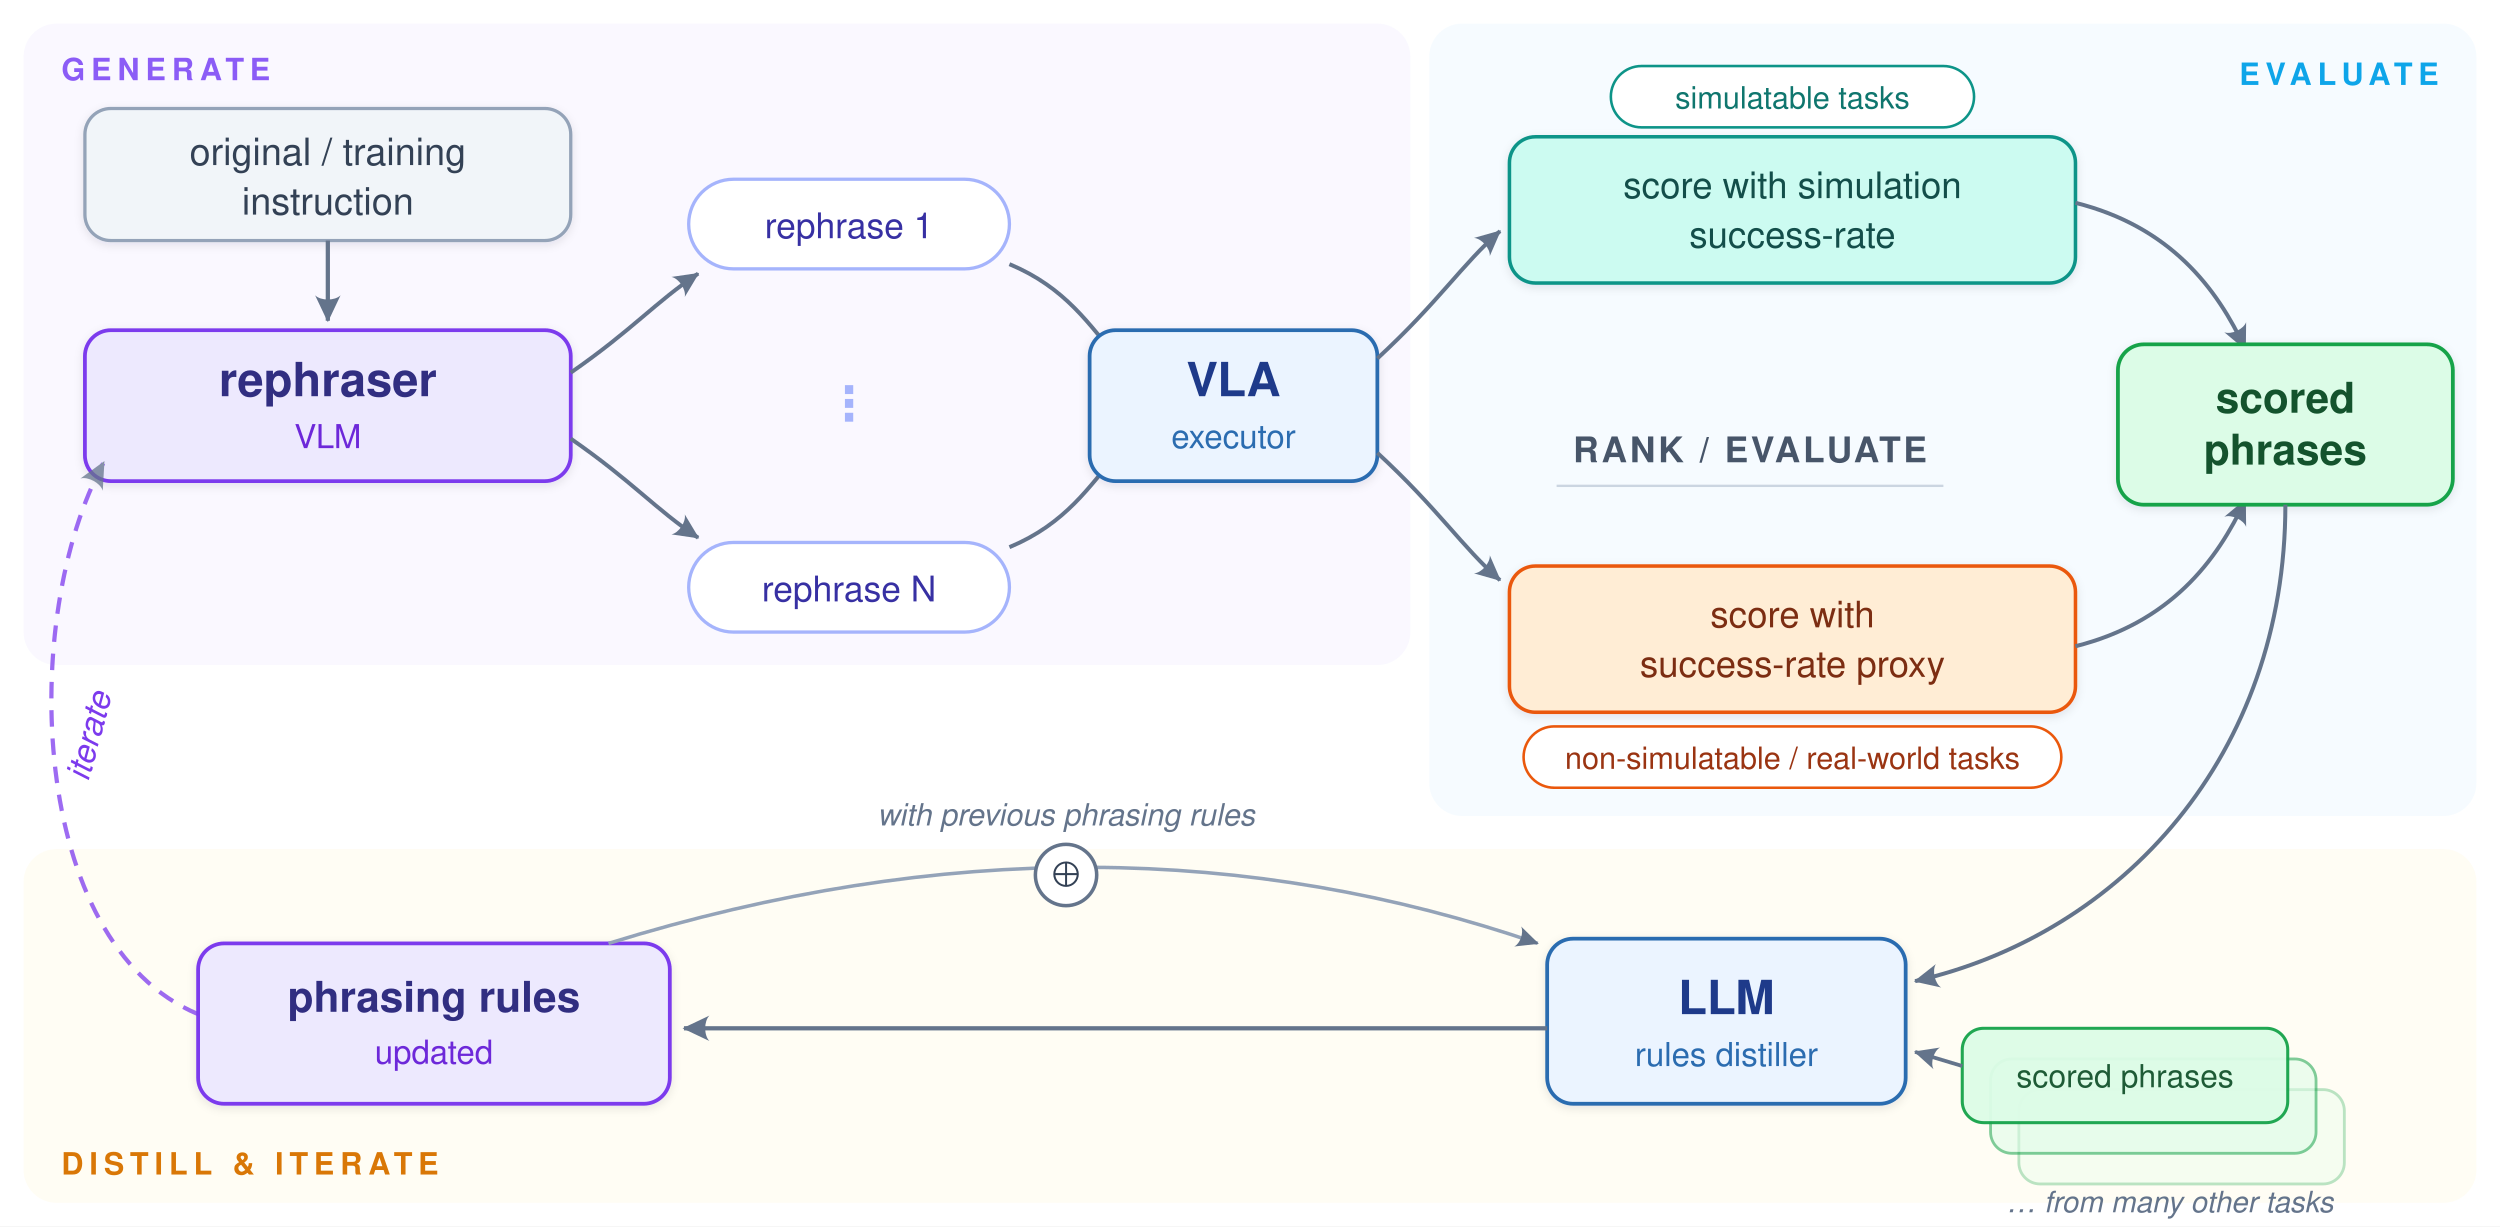
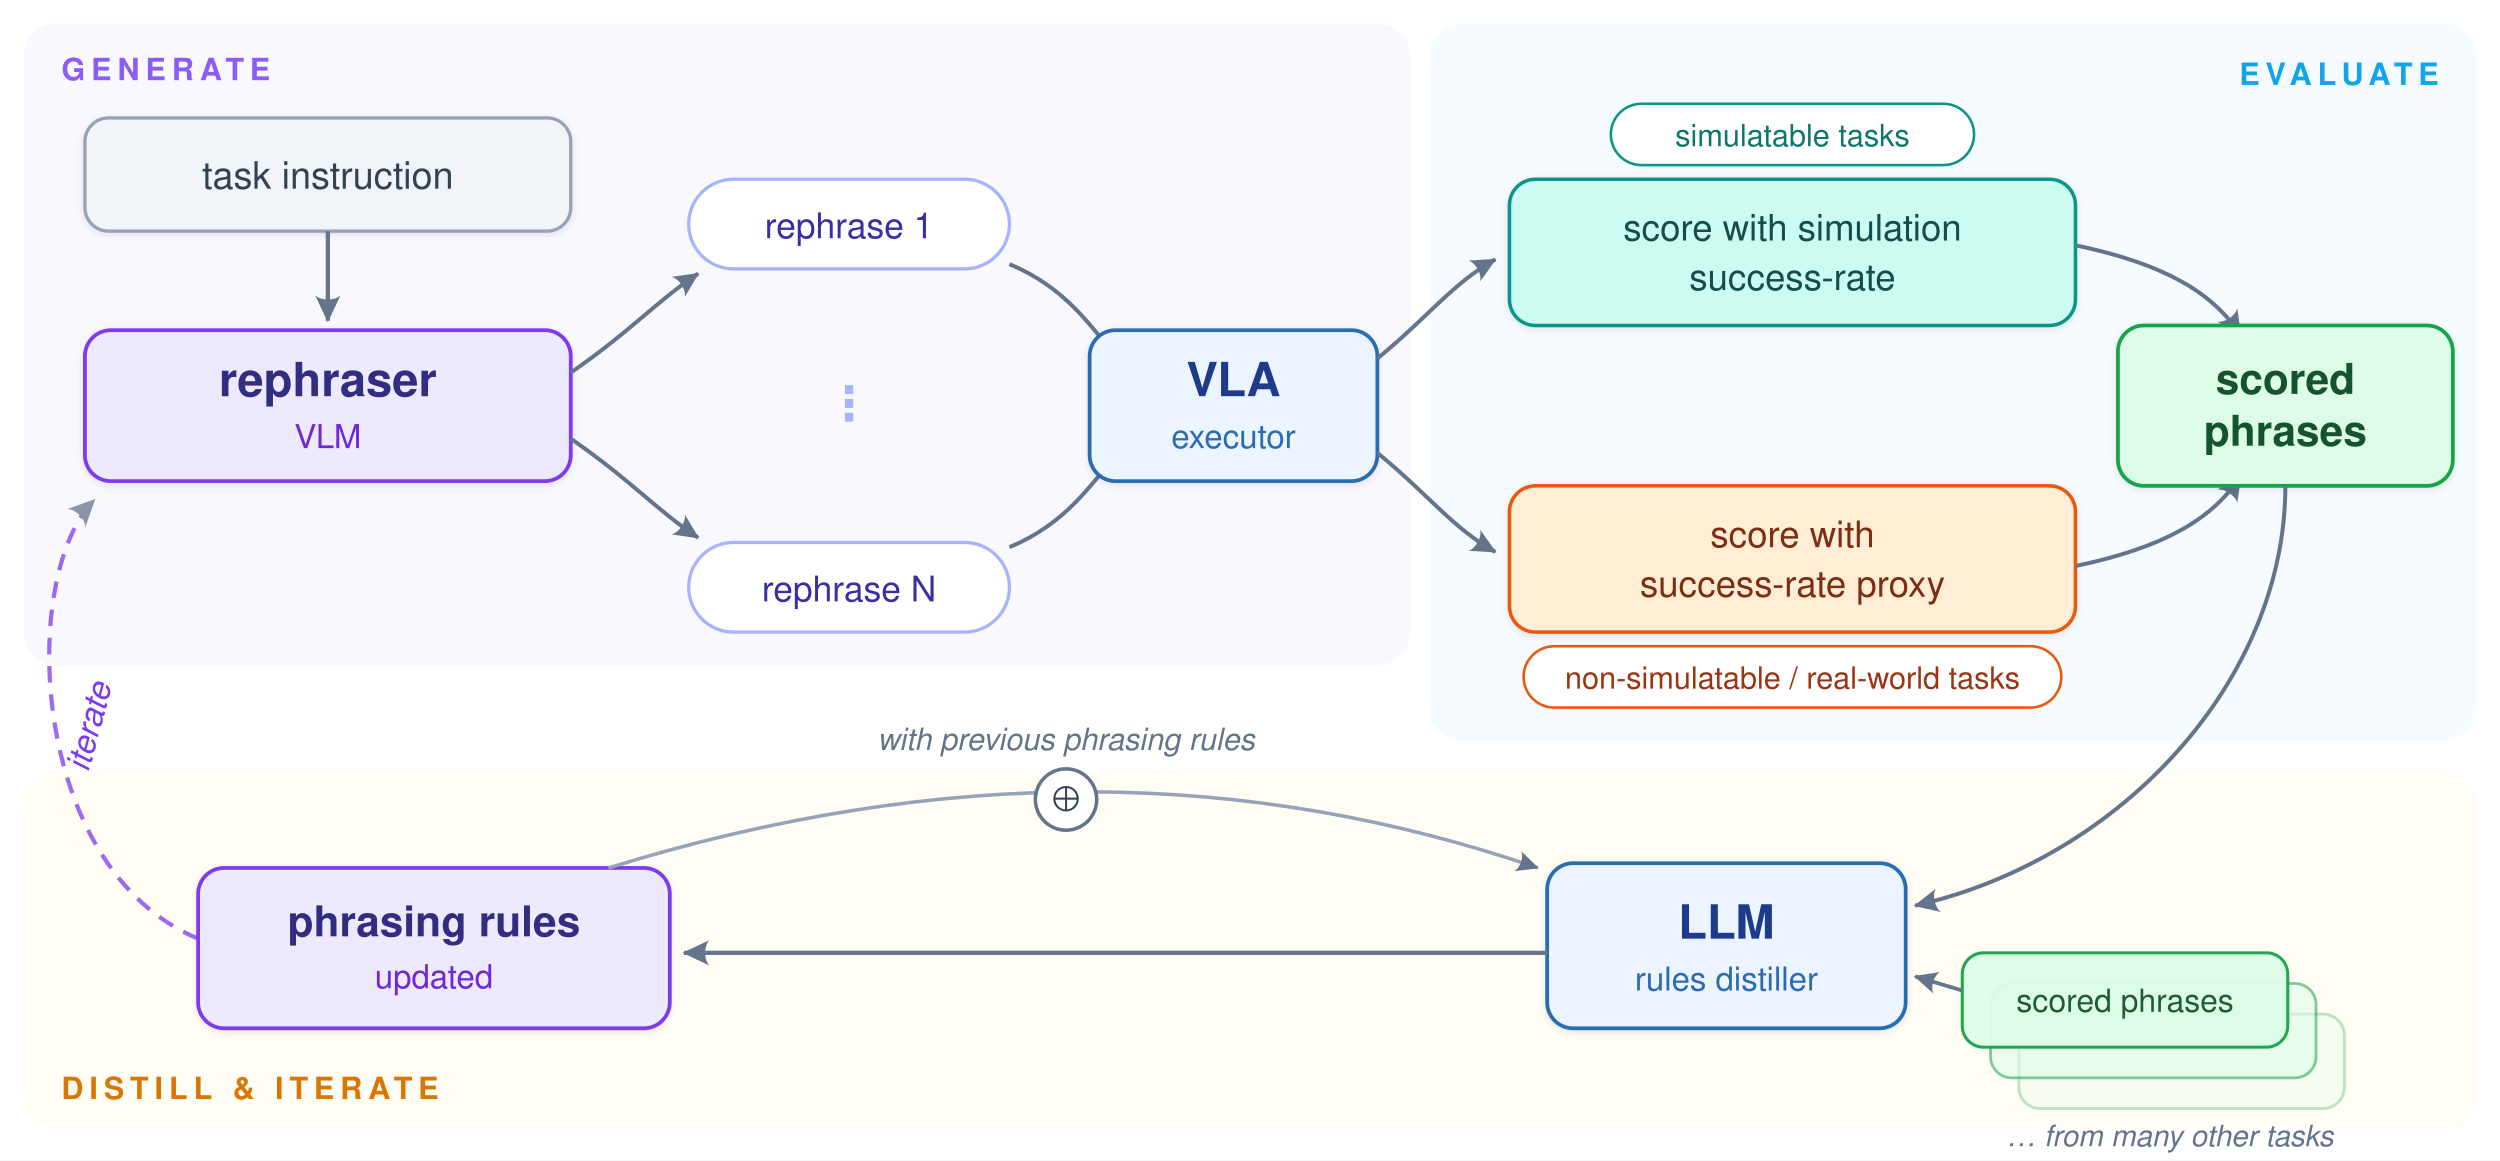
- <svg xmlns="http://www.w3.org/2000/svg" viewBox="0 0 1060 520" font-family="Helvetica Neue, Helvetica, Arial, sans-serif">
+ <svg xmlns="http://www.w3.org/2000/svg" viewBox="0 0 1060 492" font-family="Helvetica Neue, Helvetica, Arial, sans-serif">
  <defs>
    <marker id="arr" viewBox="0 0 12 12" refX="10" refY="6" markerWidth="8" markerHeight="8" orient="auto-start-reverse">
      <path d="M 1 1.5 L 10.5 6 L 1 10.5 C 3 8.5, 3 3.5, 1 1.5 z" fill="#64748b" />
    </marker>
    <filter id="soft" x="-20%" y="-20%" width="140%" height="140%">
-       <feDropShadow dx="0" dy="1.2" stdDeviation="2" flood-color="#0f172a" flood-opacity="0.10" />
+       <feDropShadow dx="0" dy="1" stdDeviation="1.6" flood-color="#0f172a" flood-opacity="0.10" />
    </filter>
  </defs>
-   <rect width="1060" height="520" fill="white" />
+   <rect width="1060" height="492" fill="white" />
  <rect x="10" y="10" width="588" height="272" rx="14" fill="#f5f3ff" opacity="0.55" />
  <text x="26" y="34" font-size="13" letter-spacing="2.5" fill="#8b5cf6" font-weight="bold">GENERATE</text>
-   <rect x="606" y="10" width="444" height="336" rx="14" fill="#f0f9ff" opacity="0.6" />
+   <rect x="606" y="10" width="444" height="304" rx="14" fill="#f0f9ff" opacity="0.6" />
  <text x="1034" y="36" font-size="13" letter-spacing="2.5" fill="#0ea5e9" font-weight="bold" text-anchor="end">EVALUATE</text>
-   <rect x="10" y="360" width="1040" height="150" rx="14" fill="#fffbeb" opacity="0.55" />
-   <text x="26" y="498" font-size="13" letter-spacing="2.5" fill="#d97706" font-weight="bold">DISTILL &amp; ITERATE</text>
-   <rect x="36" y="46" width="206" height="56" rx="11" fill="#f1f5f9" stroke="#94a3b8" stroke-width="1.4" filter="url(#soft)" />
-   <text x="139" y="70" font-size="16" text-anchor="middle" fill="#334155">original / training</text>
-   <text x="139" y="91" font-size="16" text-anchor="middle" fill="#334155">instruction</text>
-   <line x1="139" y1="102" x2="139" y2="136" stroke="#64748b" stroke-width="1.8" marker-end="url(#arr)" />
+   <rect x="10" y="328" width="1040" height="150" rx="14" fill="#fffbeb" opacity="0.55" />
+   <text x="26" y="466" font-size="13" letter-spacing="2.5" fill="#d97706" font-weight="bold">DISTILL &amp; ITERATE</text>
+   <rect x="36" y="50" width="206" height="48" rx="10" fill="#f1f5f9" stroke="#94a3b8" stroke-width="1.4" filter="url(#soft)" />
+   <text x="139" y="80" font-size="16" text-anchor="middle" fill="#334155">task instruction</text>
+   <line x1="139" y1="98" x2="139" y2="136" stroke="#64748b" stroke-width="1.8" marker-end="url(#arr)" />
  <rect x="36" y="140" width="206" height="64" rx="11" fill="#ede9fe" stroke="#7c3aed" stroke-width="1.6" filter="url(#soft)" />
  <text x="139" y="168" font-size="20" font-weight="bold" text-anchor="middle" fill="#312e81">rephraser</text>
  <text x="139" y="190" font-size="14" text-anchor="middle" fill="#6d28d9">VLM</text>
  <path d="M 242 158 C 268 140, 278 128, 296 116" fill="none" stroke="#64748b" stroke-width="1.7" marker-end="url(#arr)" />
  <path d="M 242 186 C 268 204, 278 216, 296 228" fill="none" stroke="#64748b" stroke-width="1.7" marker-end="url(#arr)" />
  <rect x="292" y="76" width="136" height="38" rx="19" fill="white" stroke="#a5b4fc" stroke-width="1.4" />
  <text x="360" y="101" font-size="15" text-anchor="middle" fill="#3730a3">rephrase 1</text>
  <text x="360" y="178" font-size="20" text-anchor="middle" fill="#a5b4fc" font-weight="bold">⋮</text>
  <rect x="292" y="230" width="136" height="38" rx="19" fill="white" stroke="#a5b4fc" stroke-width="1.4" />
  <text x="360" y="255" font-size="15" text-anchor="middle" fill="#3730a3">rephrase N</text>
  <path d="M 428 112 C 452 122, 462 138, 474 152" fill="none" stroke="#64748b" stroke-width="1.7" marker-end="url(#arr)" />
  <path d="M 428 232 C 452 222, 462 206, 474 192" fill="none" stroke="#64748b" stroke-width="1.7" marker-end="url(#arr)" />
  <rect x="462" y="140" width="122" height="64" rx="11" fill="#ebf4ff" stroke="#2b6cb0" stroke-width="1.6" filter="url(#soft)" />
  <text x="523" y="168" font-size="20" font-weight="bold" text-anchor="middle" fill="#1e3a8a">VLA</text>
  <text x="523" y="190" font-size="14" text-anchor="middle" fill="#2b6cb0">executor</text>
-   <text x="742" y="196" font-size="15" font-weight="bold" letter-spacing="1.2" text-anchor="middle" fill="#475569">RANK / EVALUATE</text>
-   <line x1="660" y1="206" x2="824" y2="206" stroke="#cbd5e1" stroke-width="1" />
-   <path d="M 584 152 C 610 128, 620 112, 636 98" fill="none" stroke="#64748b" stroke-width="1.7" marker-end="url(#arr)" />
-   <rect x="640" y="58" width="240" height="62" rx="11" fill="#ccfbf1" stroke="#0d9488" stroke-width="1.5" filter="url(#soft)" />
-   <text x="760" y="84" font-size="15.5" text-anchor="middle" fill="#134e4a">score with simulation</text>
-   <text x="760" y="105" font-size="15.5" text-anchor="middle" fill="#134e4a">success-rate</text>
-   <rect x="683" y="28" width="154" height="26" rx="13" fill="white" stroke="#0d9488" stroke-width="1.1" />
-   <text x="760" y="46" font-size="13" text-anchor="middle" fill="#0f766e">simulatable tasks</text>
-   <path d="M 584 192 C 610 216, 620 232, 636 246" fill="none" stroke="#64748b" stroke-width="1.7" marker-end="url(#arr)" />
-   <rect x="640" y="240" width="240" height="62" rx="11" fill="#ffedd5" stroke="#ea580c" stroke-width="1.5" filter="url(#soft)" />
-   <text x="760" y="266" font-size="15.5" text-anchor="middle" fill="#7c2d12">score with</text>
-   <text x="760" y="287" font-size="15.5" text-anchor="middle" fill="#7c2d12">success-rate proxy</text>
-   <rect x="646" y="308" width="228" height="26" rx="13" fill="white" stroke="#ea580c" stroke-width="1.1" />
-   <text x="760" y="326" font-size="13" text-anchor="middle" fill="#9a3412">non-simulatable / real-world tasks</text>
-   <path d="M 880 86 C 920 96, 940 122, 952 148" fill="none" stroke="#64748b" stroke-width="1.7" marker-end="url(#arr)" />
-   <path d="M 880 274 C 920 264, 940 238, 952 212" fill="none" stroke="#64748b" stroke-width="1.7" marker-end="url(#arr)" />
-   <rect x="898" y="146" width="142" height="68" rx="11" fill="#dcfce7" stroke="#16a34a" stroke-width="1.6" filter="url(#soft)" />
-   <text x="969" y="175" font-size="18" font-weight="bold" text-anchor="middle" fill="#14532d">scored</text>
-   <text x="969" y="197" font-size="18" font-weight="bold" text-anchor="middle" fill="#14532d">phrases</text>
-   <path d="M 969 214 C 969 320, 900 396, 812 416" fill="none" stroke="#64748b" stroke-width="1.7" marker-end="url(#arr)" />
-   <rect x="656" y="398" width="152" height="70" rx="11" fill="#ebf4ff" stroke="#2b6cb0" stroke-width="1.6" filter="url(#soft)" />
-   <text x="732" y="430" font-size="20" font-weight="bold" text-anchor="middle" fill="#1e3a8a">LLM</text>
-   <text x="732" y="452" font-size="14" text-anchor="middle" fill="#2b6cb0">rules distiller</text>
+   <path d="M 584 152 C 606 134, 616 120, 634 110" fill="none" stroke="#64748b" stroke-width="1.7" marker-end="url(#arr)" />
+   <rect x="640" y="76" width="240" height="62" rx="11" fill="#ccfbf1" stroke="#0d9488" stroke-width="1.5" filter="url(#soft)" />
+   <text x="760" y="102" font-size="15.5" text-anchor="middle" fill="#134e4a">score with simulation</text>
+   <text x="760" y="123" font-size="15.5" text-anchor="middle" fill="#134e4a">success-rate</text>
+   <rect x="683" y="44" width="154" height="26" rx="13" fill="white" stroke="#0d9488" stroke-width="1.1" />
+   <text x="760" y="62" font-size="13" text-anchor="middle" fill="#0f766e">simulatable tasks</text>
+   <path d="M 584 192 C 606 210, 616 224, 634 234" fill="none" stroke="#64748b" stroke-width="1.7" marker-end="url(#arr)" />
+   <rect x="640" y="206" width="240" height="62" rx="11" fill="#ffedd5" stroke="#ea580c" stroke-width="1.5" filter="url(#soft)" />
+   <text x="760" y="232" font-size="15.5" text-anchor="middle" fill="#7c2d12">score with</text>
+   <text x="760" y="253" font-size="15.5" text-anchor="middle" fill="#7c2d12">success-rate proxy</text>
+   <rect x="646" y="274" width="228" height="26" rx="13" fill="white" stroke="#ea580c" stroke-width="1.1" />
+   <text x="760" y="292" font-size="13" text-anchor="middle" fill="#9a3412">non-simulatable / real-world tasks</text>
+   <path d="M 880 104 C 918 112, 938 124, 950 142" fill="none" stroke="#64748b" stroke-width="1.7" marker-end="url(#arr)" />
+   <path d="M 880 240 C 918 232, 938 220, 950 202" fill="none" stroke="#64748b" stroke-width="1.7" marker-end="url(#arr)" />
+   <rect x="898" y="138" width="142" height="68" rx="11" fill="#dcfce7" stroke="#16a34a" stroke-width="1.6" filter="url(#soft)" />
+   <text x="969" y="167" font-size="18" font-weight="bold" text-anchor="middle" fill="#14532d">scored</text>
+   <text x="969" y="189" font-size="18" font-weight="bold" text-anchor="middle" fill="#14532d">phrases</text>
+   <path d="M 969 206 C 969 288, 900 364, 812 384" fill="none" stroke="#64748b" stroke-width="1.7" marker-end="url(#arr)" />
+   <rect x="656" y="366" width="152" height="70" rx="11" fill="#ebf4ff" stroke="#2b6cb0" stroke-width="1.6" filter="url(#soft)" />
+   <text x="732" y="398" font-size="20" font-weight="bold" text-anchor="middle" fill="#1e3a8a">LLM</text>
+   <text x="732" y="420" font-size="14" text-anchor="middle" fill="#2b6cb0">rules distiller</text>
  <g opacity="0.30">
-     <rect x="856" y="462" width="138" height="40" rx="9" fill="#dcfce7" stroke="#16a34a" stroke-width="1.2" />
+     <rect x="856" y="430" width="138" height="40" rx="9" fill="#dcfce7" stroke="#16a34a" stroke-width="1.2" />
  </g>
  <g opacity="0.55">
-     <rect x="844" y="449" width="138" height="40" rx="9" fill="#dcfce7" stroke="#16a34a" stroke-width="1.2" />
+     <rect x="844" y="417" width="138" height="40" rx="9" fill="#dcfce7" stroke="#16a34a" stroke-width="1.2" />
  </g>
  <g opacity="0.95">
-     <rect x="832" y="436" width="138" height="40" rx="9" fill="#dcfce7" stroke="#16a34a" stroke-width="1.3" />
-     <text x="901" y="461" font-size="13.5" text-anchor="middle" fill="#14532d">scored phrases</text>
+     <rect x="832" y="404" width="138" height="40" rx="9" fill="#dcfce7" stroke="#16a34a" stroke-width="1.3" />
+     <text x="901" y="429" font-size="13.5" text-anchor="middle" fill="#14532d">scored phrases</text>
  </g>
-   <line x1="832" y1="452" x2="812" y2="446" stroke="#64748b" stroke-width="1.6" marker-end="url(#arr)" />
-   <text x="920" y="514" font-size="12.5" text-anchor="middle" font-style="italic" fill="#64748b">… from many other tasks</text>
-   <line x1="656" y1="436" x2="290" y2="436" stroke="#64748b" stroke-width="1.8" marker-end="url(#arr)" />
-   <rect x="84" y="400" width="200" height="68" rx="11" fill="#ede9fe" stroke="#7c3aed" stroke-width="1.6" filter="url(#soft)" />
-   <text x="184" y="429" font-size="18" font-weight="bold" text-anchor="middle" fill="#312e81">phrasing rules</text>
-   <text x="184" y="451" font-size="14" text-anchor="middle" fill="#6d28d9">updated</text>
-   <path d="M 258 400 C 400 356, 530 358, 652 400" fill="none" stroke="#94a3b8" stroke-width="1.5" marker-end="url(#arr)" />
-   <circle cx="452" cy="371" r="13" fill="white" stroke="#64748b" stroke-width="1.5" />
-   <text x="452" y="376" font-size="15" text-anchor="middle" fill="#334155">⊕</text>
-   <text x="452" y="350" font-size="13" text-anchor="middle" font-style="italic" fill="#64748b">with previous phrasing rules</text>
-   <path d="M 84 430 C 12 400, 8 262, 44 196" fill="none" stroke="#7c3aed" stroke-width="1.8" stroke-dasharray="7,5" marker-end="url(#arr)" opacity="0.75" />
-   <text x="30" y="322" font-size="14" fill="#7c3aed" font-style="italic" transform="rotate(-75 40 322)">iterate</text>
+   <line x1="832" y1="420" x2="812" y2="414" stroke="#64748b" stroke-width="1.6" marker-end="url(#arr)" />
+   <text x="920" y="486" font-size="12.5" text-anchor="middle" font-style="italic" fill="#64748b">… from many other tasks</text>
+   <line x1="656" y1="404" x2="290" y2="404" stroke="#64748b" stroke-width="1.8" marker-end="url(#arr)" />
+   <rect x="84" y="368" width="200" height="68" rx="11" fill="#ede9fe" stroke="#7c3aed" stroke-width="1.6" filter="url(#soft)" />
+   <text x="184" y="397" font-size="18" font-weight="bold" text-anchor="middle" fill="#312e81">phrasing rules</text>
+   <text x="184" y="419" font-size="14" text-anchor="middle" fill="#6d28d9">updated</text>
+   <path d="M 258 368 C 400 324, 530 326, 652 368" fill="none" stroke="#94a3b8" stroke-width="1.5" marker-end="url(#arr)" />
+   <circle cx="452" cy="339" r="13" fill="white" stroke="#64748b" stroke-width="1.5" />
+   <text x="452" y="344" font-size="15" text-anchor="middle" fill="#334155">⊕</text>
+   <text x="452" y="318" font-size="13" text-anchor="middle" font-style="italic" fill="#64748b">with previous phrasing rules</text>
+   <path d="M 84 398 C 12 368, 8 244, 40 212" fill="none" stroke="#7c3aed" stroke-width="1.8" stroke-dasharray="7,5" marker-end="url(#arr)" opacity="0.75" />
+   <text x="30" y="318" font-size="14" fill="#7c3aed" font-style="italic" transform="rotate(-75 40 318)">iterate</text>
</svg>
